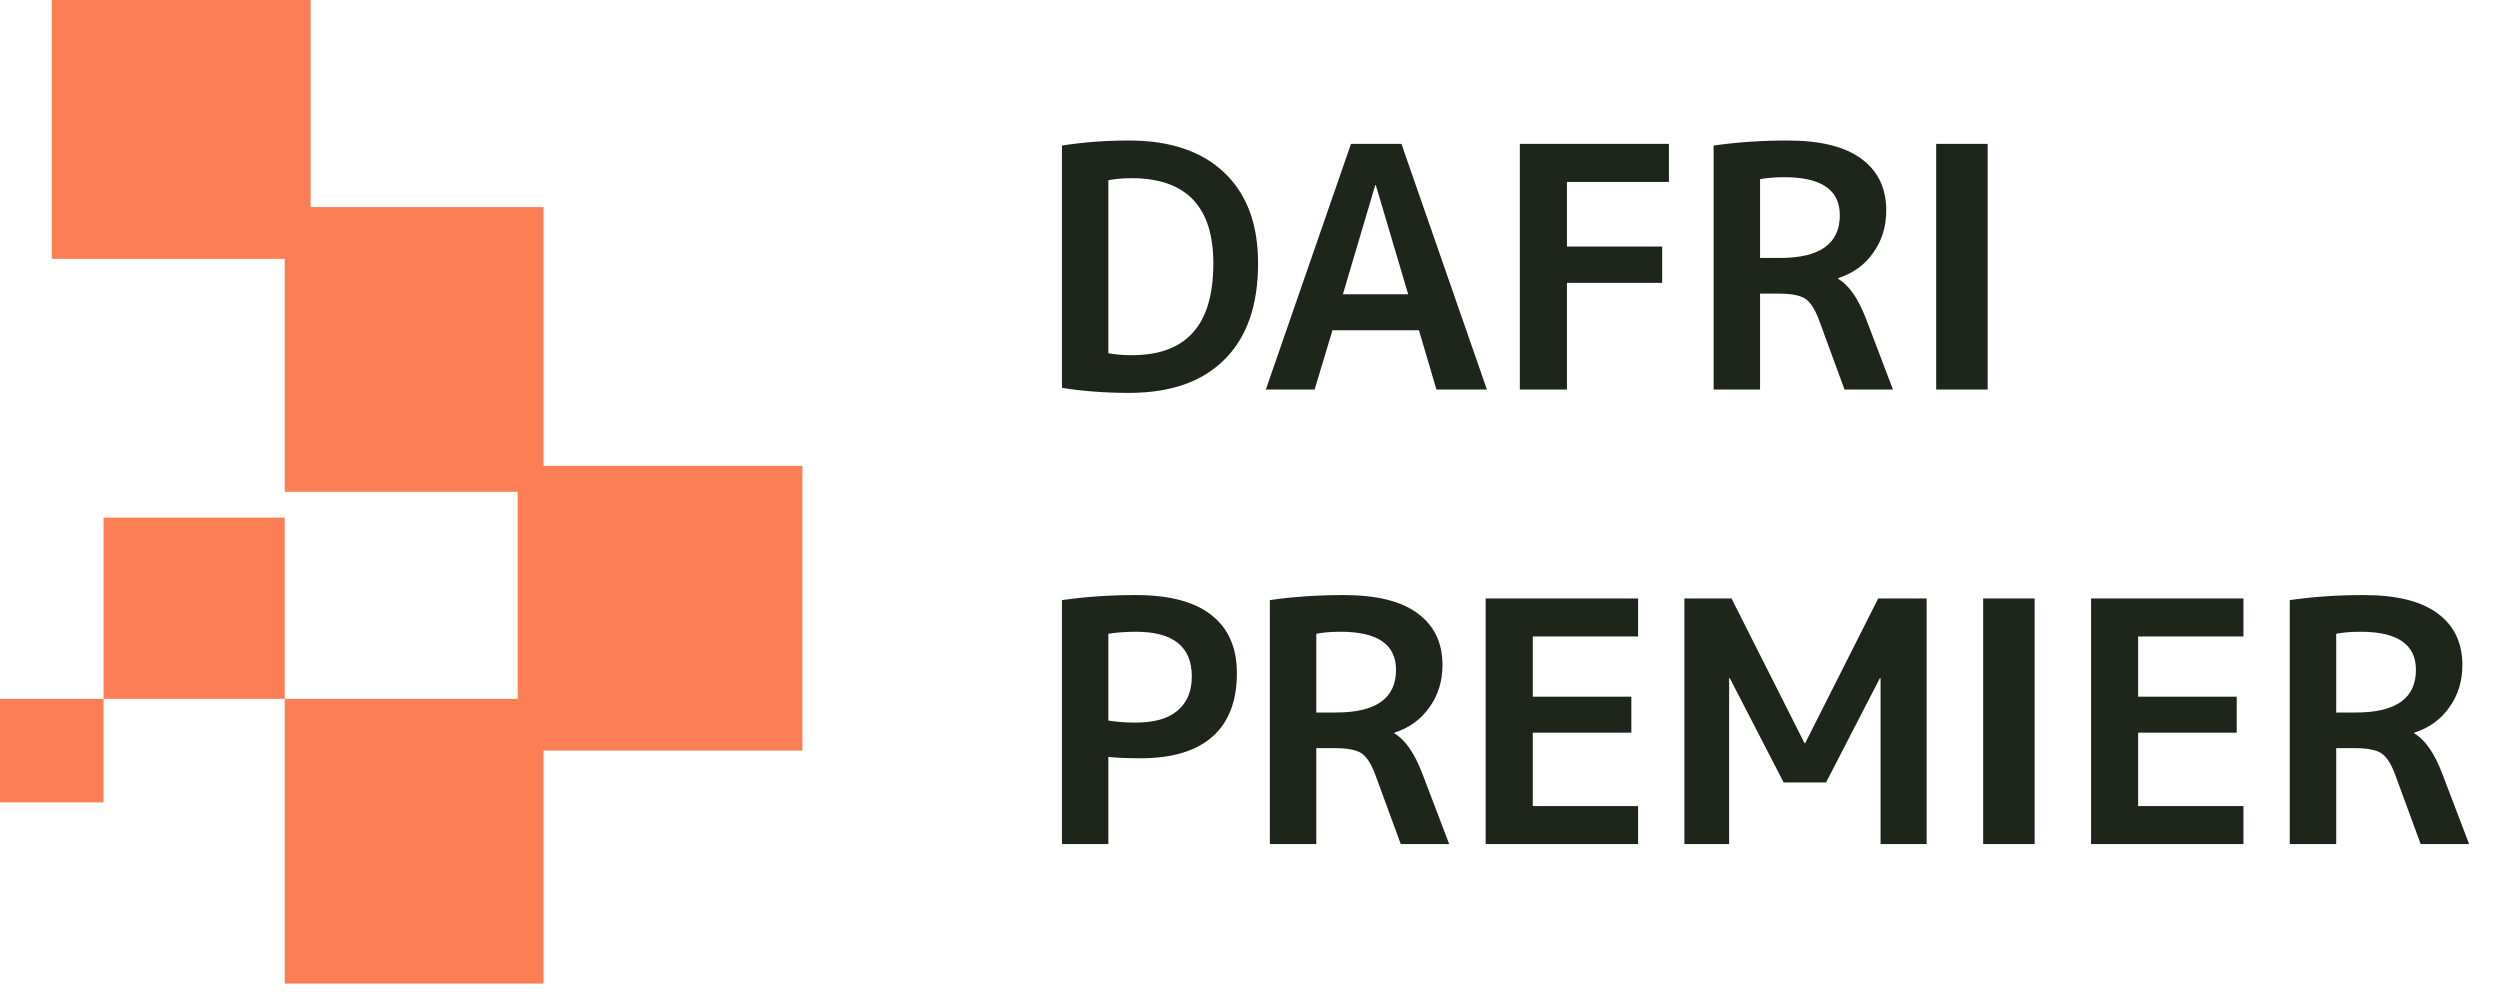
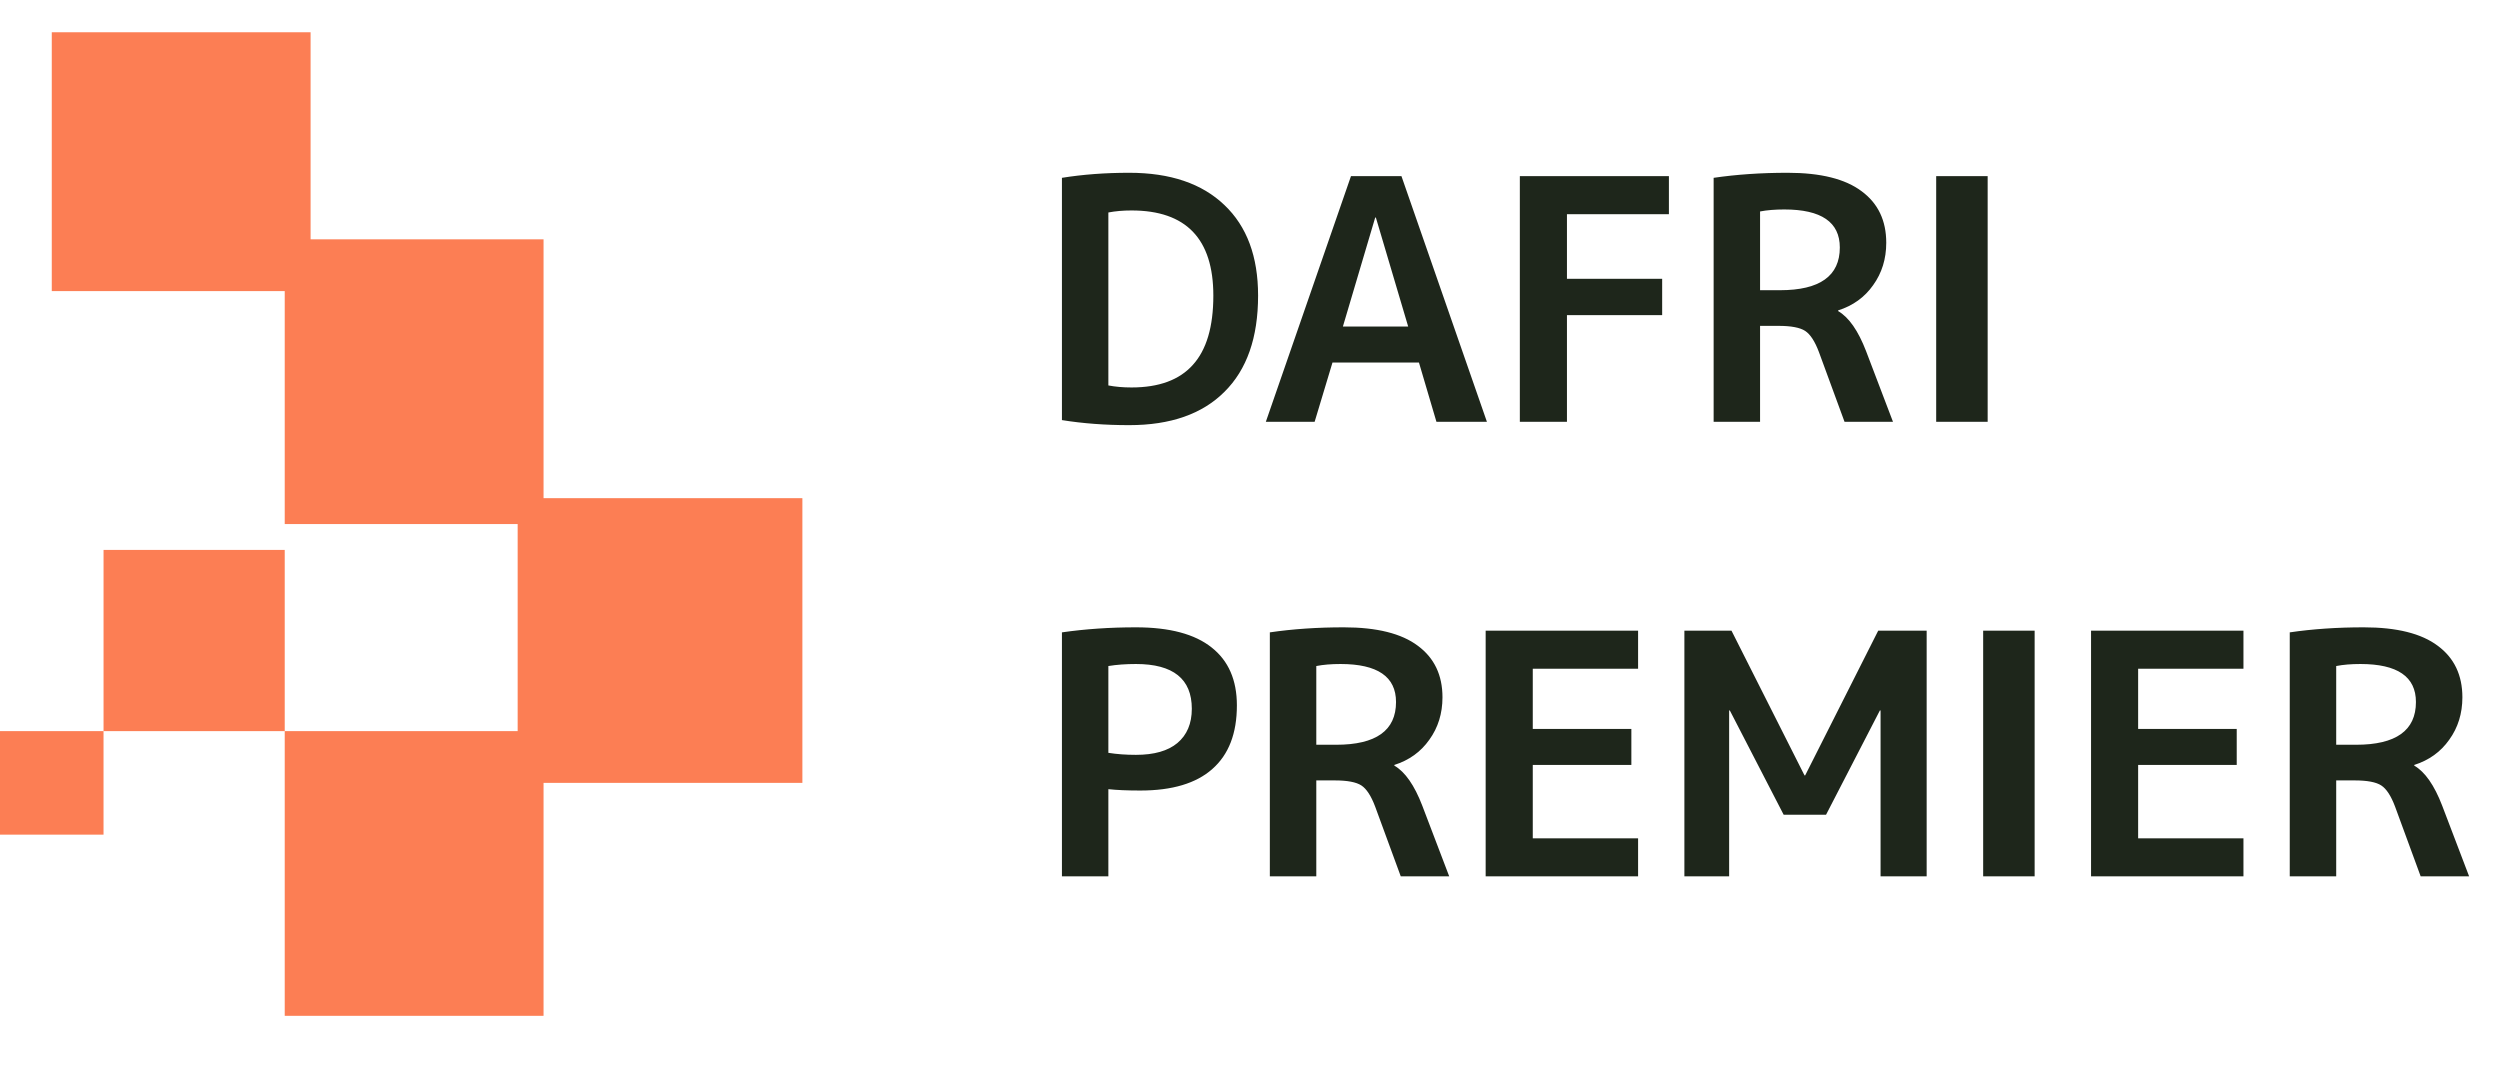
- <svg xmlns="http://www.w3.org/2000/svg" width="110" height="44" viewBox="0 0 110 44" fill="none">
+ <svg xmlns="http://www.w3.org/2000/svg" width="310" height="132" viewBox="0 0 110 44" fill="none">
  <path d="M55.356 11.587C55.356 13.433 54.863 14.844 53.876 15.821C52.899 16.798 51.502 17.287 49.686 17.287C48.63 17.287 47.643 17.213 46.725 17.065V6.405C47.643 6.257 48.63 6.183 49.686 6.183C51.492 6.183 52.889 6.657 53.876 7.604C54.863 8.542 55.356 9.869 55.356 11.587ZM53.387 11.587C53.387 9.09 52.188 7.841 49.789 7.841C49.414 7.841 49.074 7.871 48.768 7.93V15.54C49.074 15.599 49.414 15.629 49.789 15.629C50.994 15.629 51.892 15.298 52.484 14.637C53.086 13.975 53.387 12.959 53.387 11.587ZM55.697 17.139L59.443 6.331H61.664L65.424 17.139H63.203L62.434 14.533H58.629L57.844 17.139H55.697ZM59.087 12.949H61.96L60.538 8.152H60.509L59.087 12.949ZM66.873 6.331H73.432V8.004H68.946V10.847H73.135V12.446H68.946V17.139H66.873V6.331ZM77.443 12.919V17.139H75.4V6.405C76.407 6.257 77.492 6.183 78.657 6.183C80.108 6.183 81.194 6.454 81.914 6.997C82.635 7.53 82.995 8.285 82.995 9.262C82.995 9.973 82.802 10.595 82.418 11.128C82.043 11.661 81.529 12.031 80.878 12.238V12.268C81.352 12.544 81.761 13.132 82.107 14.03L83.291 17.139H81.159L80.034 14.074C79.856 13.6 79.654 13.29 79.427 13.141C79.2 12.993 78.81 12.919 78.257 12.919H77.443ZM77.443 11.35H78.317C80.073 11.35 80.952 10.723 80.952 9.47C80.952 8.354 80.138 7.797 78.509 7.797C78.104 7.797 77.749 7.826 77.443 7.885V11.35ZM85.192 17.139V6.331H87.457V17.139H85.192ZM46.725 26.405C47.751 26.257 48.837 26.183 49.982 26.183C51.462 26.183 52.573 26.479 53.313 27.071C54.053 27.654 54.423 28.502 54.423 29.618C54.423 30.852 54.063 31.784 53.343 32.416C52.632 33.048 51.576 33.364 50.174 33.364C49.602 33.364 49.133 33.344 48.768 33.304V37.139H46.725V26.405ZM48.768 31.705C49.143 31.765 49.548 31.794 49.982 31.794C50.781 31.794 51.388 31.621 51.803 31.276C52.227 30.921 52.44 30.417 52.44 29.766C52.44 28.453 51.62 27.797 49.982 27.797C49.538 27.797 49.133 27.826 48.768 27.886V31.705ZM57.917 32.919V37.139H55.873V26.405C56.88 26.257 57.966 26.183 59.131 26.183C60.581 26.183 61.667 26.454 62.388 26.997C63.108 27.53 63.469 28.285 63.469 29.262C63.469 29.973 63.276 30.595 62.891 31.128C62.516 31.661 62.003 32.031 61.351 32.238V32.268C61.825 32.544 62.235 33.132 62.58 34.03L63.765 37.139H61.633L60.508 34.074C60.33 33.6 60.127 33.289 59.901 33.141C59.673 32.993 59.284 32.919 58.731 32.919H57.917ZM57.917 31.35H58.79C60.547 31.35 61.425 30.723 61.425 29.47C61.425 28.354 60.611 27.797 58.983 27.797C58.578 27.797 58.223 27.826 57.917 27.886V31.35ZM67.442 28.004V30.654H71.78V32.238H67.442V35.466H72.076V37.139H65.369V26.331H72.076V28.004H67.442ZM82.745 29.84H82.715L80.346 34.429H78.481L76.112 29.84H76.082V37.139H74.113V26.331H76.186L79.398 32.697H79.428L82.641 26.331H84.773V37.139H82.745V29.84ZM87.259 37.139V26.331H89.524V37.139H87.259ZM94.078 28.004V30.654H98.416V32.238H94.078V35.466H98.712V37.139H92.006V26.331H98.712V28.004H94.078ZM102.793 32.919V37.139H100.749V26.405C101.756 26.257 102.842 26.183 104.007 26.183C105.458 26.183 106.543 26.454 107.264 26.997C107.984 27.53 108.345 28.285 108.345 29.262C108.345 29.973 108.152 30.595 107.767 31.128C107.392 31.661 106.879 32.031 106.227 32.238V32.268C106.701 32.544 107.111 33.132 107.456 34.03L108.641 37.139H106.509L105.384 34.074C105.206 33.6 105.004 33.289 104.776 33.141C104.549 32.993 104.16 32.919 103.607 32.919H102.793ZM102.793 31.35H103.666C105.423 31.35 106.301 30.723 106.301 29.47C106.301 28.354 105.487 27.797 103.859 27.797C103.454 27.797 103.099 27.826 102.793 27.886V31.35Z" fill="#1E261B" />
  <path fill-rule="evenodd" clip-rule="evenodd" d="M13.666 0H2.278V11.389H12.528V21.639H22.777V30.75H12.528V22.777H4.556V30.75H12.528L12.528 43.277H23.916V33.027H35.305V20.5H23.916V9.111H13.666V0ZM4.555 30.75H0V35.305H4.555V30.75Z" fill="#FC7E54" />
</svg>
